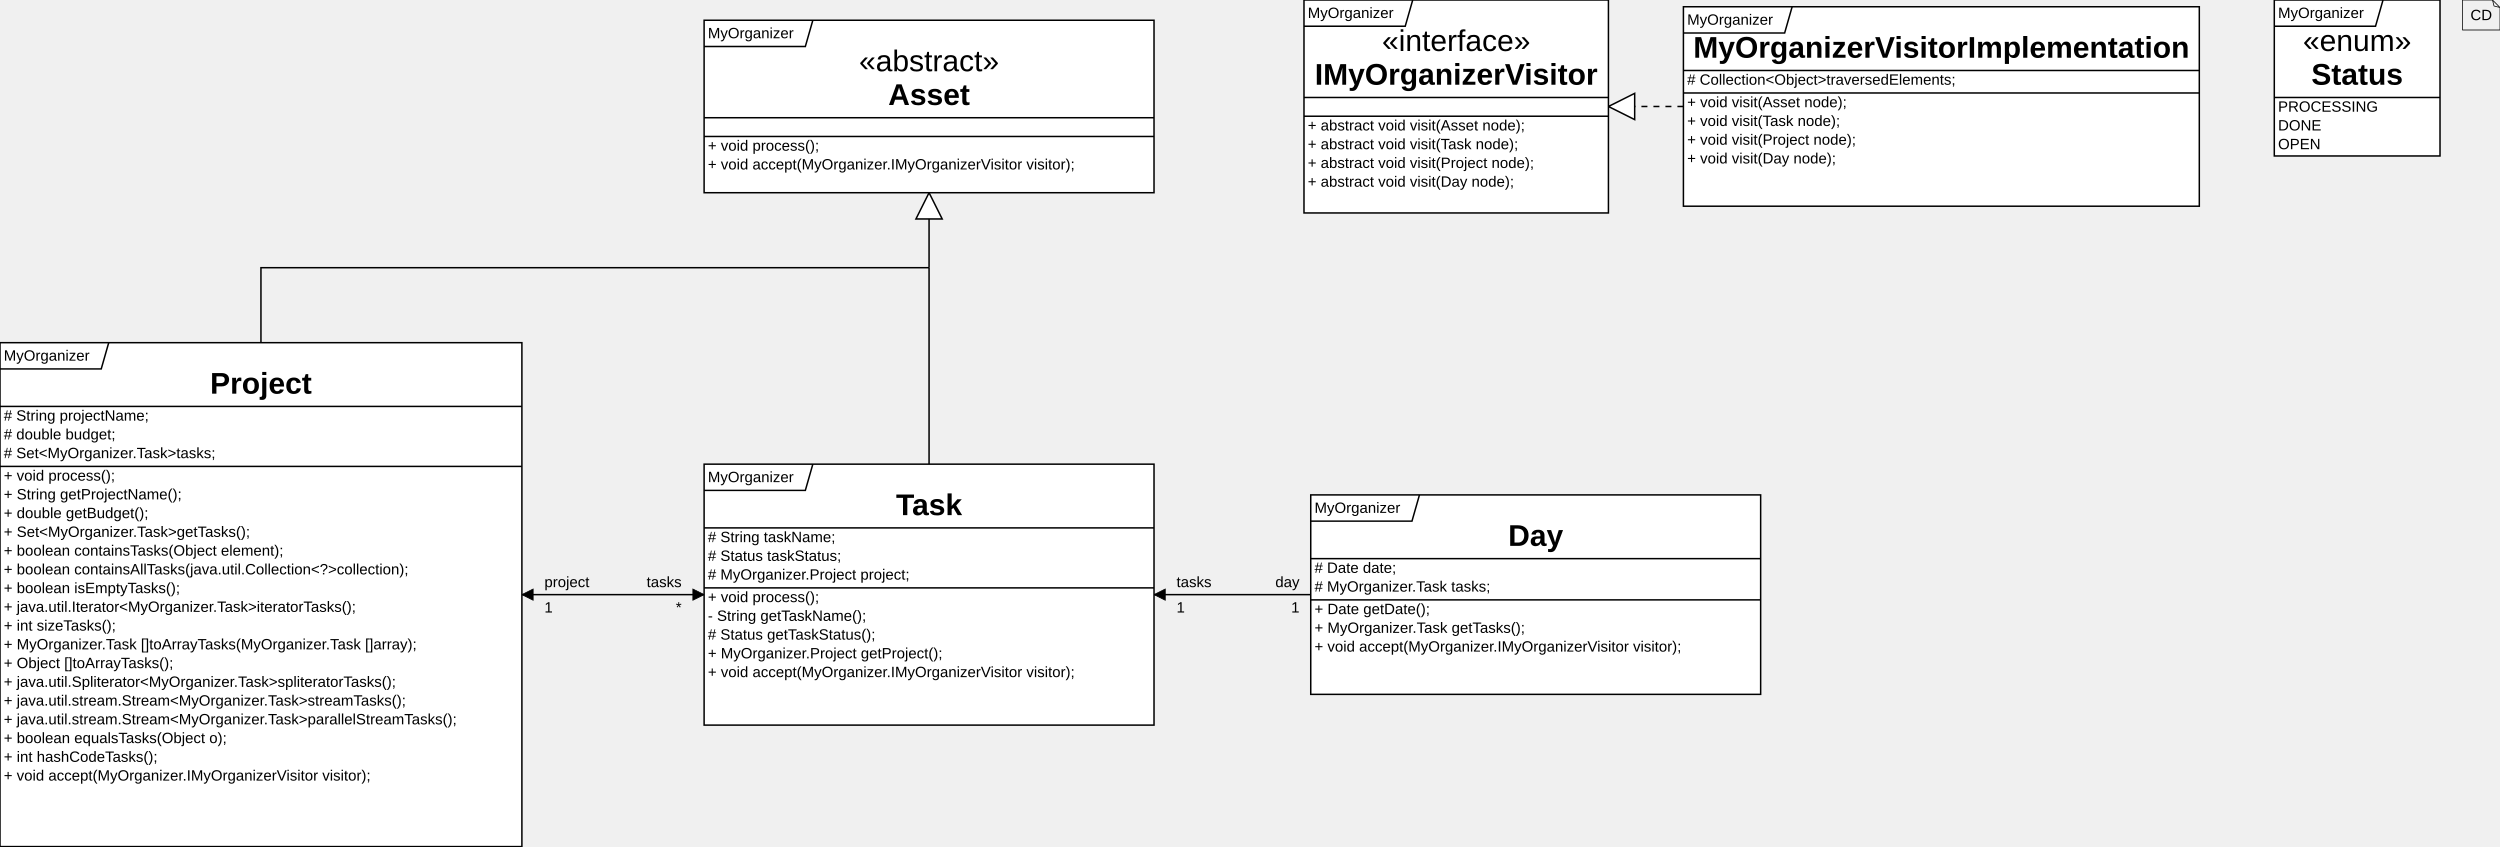
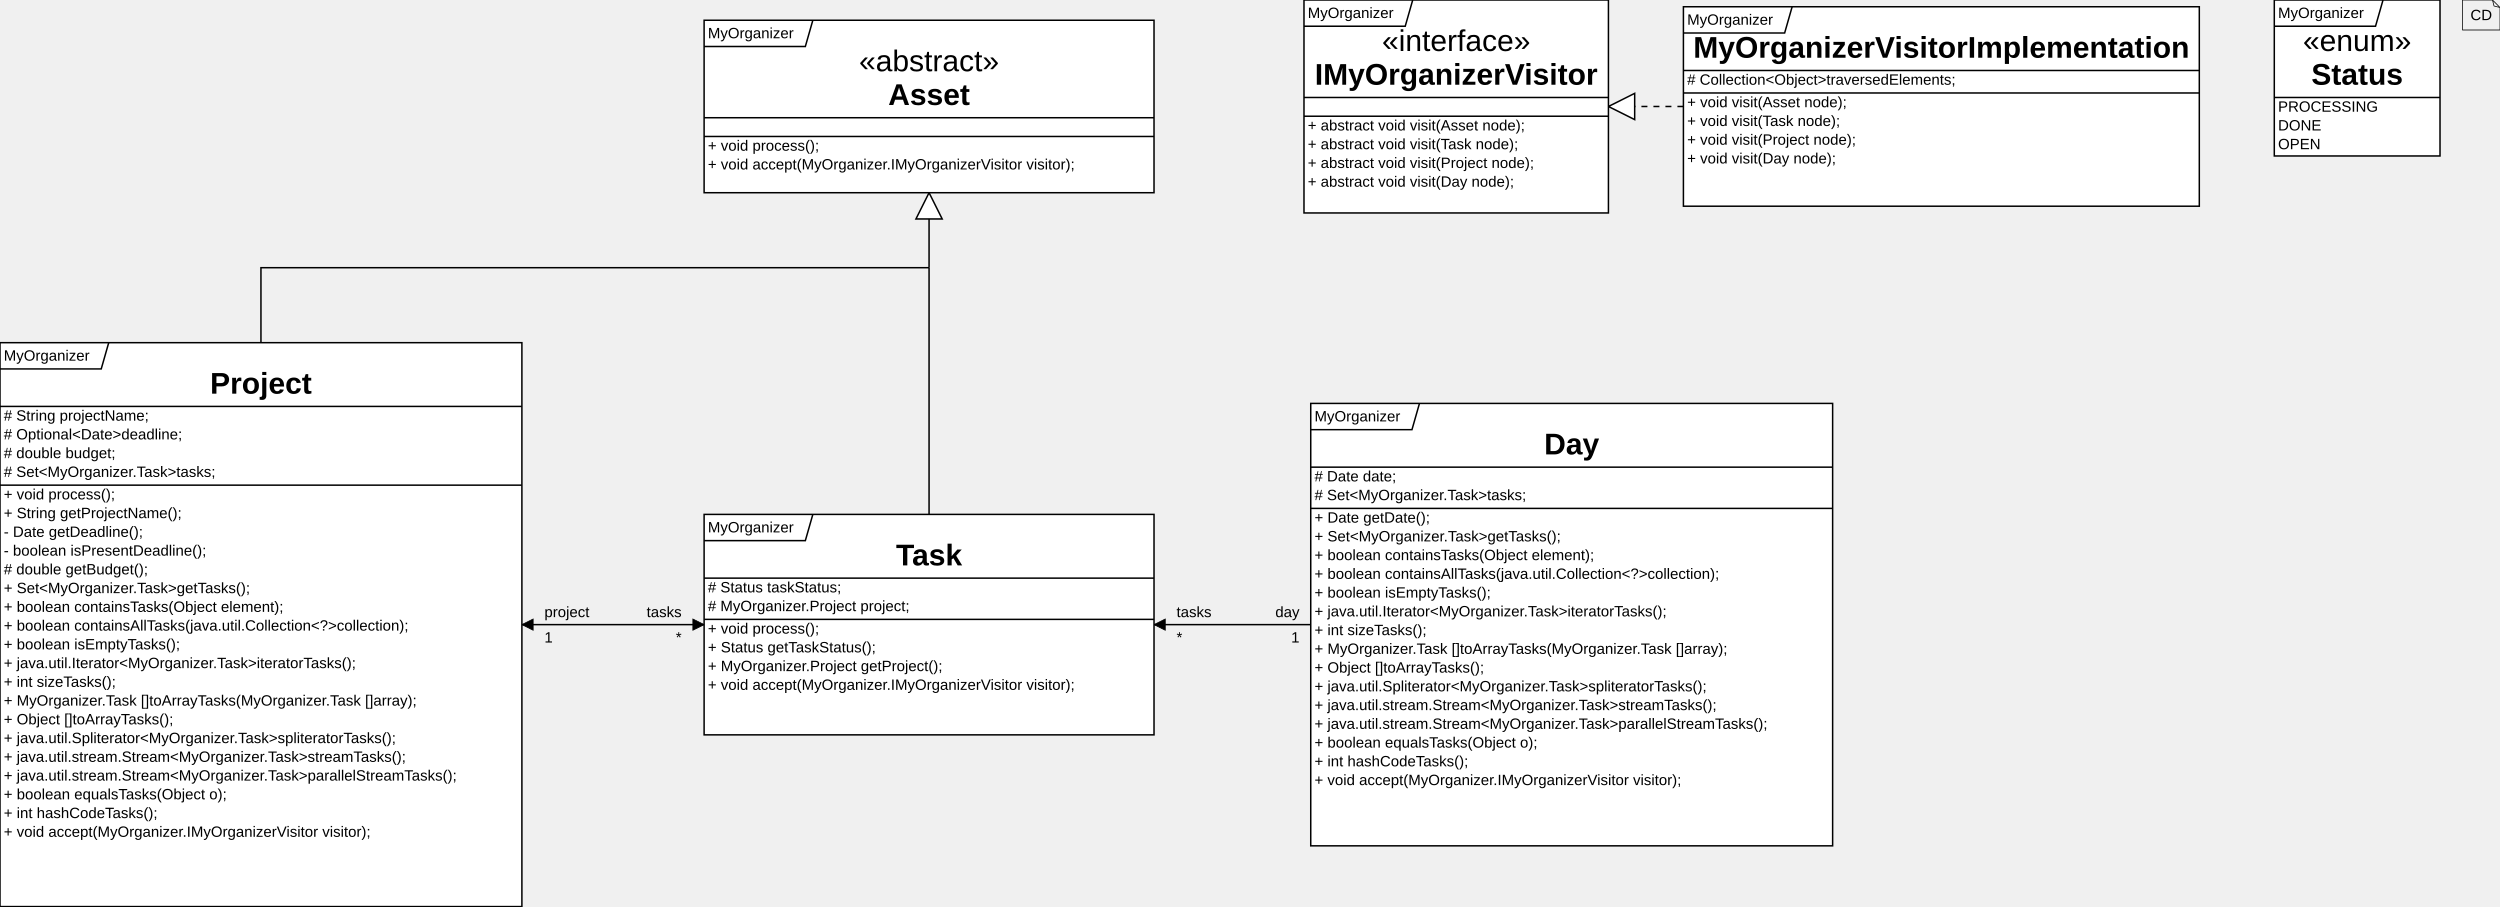
- <svg xmlns="http://www.w3.org/2000/svg" viewBox="0 0 3334.0 1129.0">
+ <svg xmlns="http://www.w3.org/2000/svg" viewBox="0 0 3334.0 1209.0">
  <g>
    <g>
      <path class="edgeUnselected" d="M 1239.00, 357.00 L 1239.00, 257.00 " />
      <text class="edgeUnselected" fill="black" font-family="Arial" font-size="20.0px" text-anchor="middle" transform="rotate(-90.0 1229.0 307.0)" x="1229.0" y="307.0" />
    </g>
    <path class="arrowInheritanceUnselected" d="M 1239.00, 257.00 L 1204.00, 239.50 L 1204.00, 274.50 Z " transform="rotate(270 1239.0 257.0)" />
    <g>
      <g>
-         <path class="edgeUnselected" d="M 1239.00, 619.00 L 1239.00, 357.00 " />
-         <text class="edgeUnselected" fill="black" font-family="Arial" font-size="20.0px" text-anchor="middle" transform="rotate(-90.0 1229.0 488.0)" x="1229.0" y="488.0" />
+         <path class="edgeUnselected" d="M 1239.00, 686.00 L 1239.00, 357.00 " />
+         <text class="edgeUnselected" fill="black" font-family="Arial" font-size="20.0px" text-anchor="middle" transform="rotate(-90.0 1229.0 521.5)" x="1229.0" y="521.5" />
      </g>
    </g>
    <g>
      <g>
        <path class="edgeUnselected" d="M 348.00, 457.00 L 348.00, 357.00 L 1239.00, 357.00 " />
        <text class="edgeUnselected" fill="black" font-family="Arial" font-size="20.0px" text-anchor="middle" transform="rotate(-90.0 338.0 407.0)" x="338.0" y="407.0" />
      </g>
    </g>
  </g>
  <g>
    <g>
      <path class="edgeUnselected" d="M 2245.00, 142.00 L 2145.00, 142.00 " stroke-dasharray="8" />
      <text class="edgeUnselected" fill="black" font-family="Arial" font-size="20.0px" text-anchor="middle" transform="rotate(0.0 2195.0 132.0)" x="2195.0" y="132.0" />
    </g>
    <path class="arrowInheritanceUnselected" d="M 2145.00, 142.00 L 2110.00, 124.50 L 2110.00, 159.50 Z " transform="rotate(180 2145.0 142.0)" />
  </g>
  <g>
    <g>
-       <path class="edgeUnselected" d="M 1748.00, 793.00 L 1539.00, 793.00 " />
-       <text class="edgeUnselected" fill="black" font-family="Arial" font-size="20.0px" text-anchor="middle" transform="rotate(0.0 1643.5 783.0)" x="1643.5" y="783.0" />
-     </g>
-     <g>
-       <g>
-         <path class="arrowUnselected" d="M 1748.00, 793.00 L 1733.00, 785.50 L 1733.00, 800.50 Z " fill-opacity="0" stroke-opacity="0" transform="rotate(0 1748.0 793.0)" />
-       </g>
-       <text class="edgeUnselected" dominant-baseline="baseline" fill="black" fill-opacity="1" font-family="Arial" font-size="20.0px" id="rotated-text-association-source" text-anchor="end" transform="rotate(0 1733.0 783.0)" x="1733.0" y="783.0">day</text>
-       <text class="edgeUnselected" dominant-baseline="hanging" fill="black" fill-opacity="1" font-family="Arial" font-size="20.0px" id="non-rotated-text-association-source" text-anchor="end" x="1733.0" y="803.0">1</text>
-     </g>
-     <g>
-       <g>
-         <path class="arrowUnselected" d="M 1748.00, 793.00 L 1725.50, 778.00 L 1703.00, 793.00 L 1725.50, 808.00 Z " fill-opacity="0" stroke-opacity="0" transform="rotate(0 1748.0 793.0)" />
+       <path class="edgeUnselected" d="M 1748.00, 833.00 L 1539.00, 833.00 " />
+       <text class="edgeUnselected" fill="black" font-family="Arial" font-size="20.0px" text-anchor="middle" transform="rotate(0.0 1643.5 823.0)" x="1643.5" y="823.0" />
+     </g>
+     <g>
+       <g>
+         <path class="arrowUnselected" d="M 1748.00, 833.00 L 1733.00, 825.50 L 1733.00, 840.50 Z " fill-opacity="0" stroke-opacity="0" transform="rotate(0 1748.0 833.0)" />
+       </g>
+       <text class="edgeUnselected" dominant-baseline="baseline" fill="black" fill-opacity="1" font-family="Arial" font-size="20.0px" id="rotated-text-association-source" text-anchor="end" transform="rotate(0 1733.0 823.0)" x="1733.0" y="823.0">day</text>
+       <text class="edgeUnselected" dominant-baseline="hanging" fill="black" fill-opacity="1" font-family="Arial" font-size="20.0px" id="non-rotated-text-association-source" text-anchor="end" x="1733.0" y="843.0">1</text>
+     </g>
+     <g>
+       <g>
+         <path class="arrowUnselected" d="M 1748.00, 833.00 L 1725.50, 818.00 L 1703.00, 833.00 L 1725.50, 848.00 Z " fill-opacity="0" stroke-opacity="0" transform="rotate(0 1748.0 833.0)" />
        <g>
-           <path class="arrowUnselected" d="M 1703.00, 793.00 L 1688.00, 785.50 L 1688.00, 800.50 Z " fill-opacity="0" stroke-opacity="0" transform="rotate(0 1703.0 793.0)" />
+           <path class="arrowUnselected" d="M 1703.00, 833.00 L 1688.00, 825.50 L 1688.00, 840.50 Z " fill-opacity="0" stroke-opacity="0" transform="rotate(0 1703.0 833.0)" />
        </g>
-         <text class="edgeUnselected" dominant-baseline="baseline" fill="black" fill-opacity="0" font-family="Arial" font-size="20.0px" id="rotated-text-composition-source" text-anchor="end" transform="rotate(0 1688.0 783.0)" x="1688.0" y="783.0">day</text>
-       </g>
-     </g>
-     <g>
-       <g>
-         <path class="arrowUnselected" d="M 1539.00, 793.00 L 1524.00, 785.50 L 1524.00, 800.50 Z " fill-opacity="1" stroke-opacity="1" transform="rotate(180 1539.0 793.0)" />
-       </g>
-       <text class="edgeUnselected" dominant-baseline="baseline" fill="black" fill-opacity="1" font-family="Arial" font-size="20.0px" id="rotated-text-association-target" text-anchor="start" transform="rotate(0 1569.0 783.0)" x="1569.0" y="783.0">tasks</text>
-       <text class="edgeUnselected" dominant-baseline="hanging" fill="black" fill-opacity="1" font-family="Arial" font-size="20.0px" id="non-rotated-text-association-target" text-anchor="start" x="1569.0" y="803.0">1</text>
-     </g>
-     <g>
-       <g>
-         <path class="arrowUnselected" d="M 1539.00, 793.00 L 1516.50, 778.00 L 1494.00, 793.00 L 1516.50, 808.00 Z " fill-opacity="0" stroke-opacity="0" transform="rotate(180 1539.0 793.0)" />
+         <text class="edgeUnselected" dominant-baseline="baseline" fill="black" fill-opacity="0" font-family="Arial" font-size="20.0px" id="rotated-text-composition-source" text-anchor="end" transform="rotate(0 1688.0 823.0)" x="1688.0" y="823.0">day</text>
+       </g>
+     </g>
+     <g>
+       <g>
+         <path class="arrowUnselected" d="M 1539.00, 833.00 L 1524.00, 825.50 L 1524.00, 840.50 Z " fill-opacity="1" stroke-opacity="1" transform="rotate(180 1539.0 833.0)" />
+       </g>
+       <text class="edgeUnselected" dominant-baseline="baseline" fill="black" fill-opacity="1" font-family="Arial" font-size="20.0px" id="rotated-text-association-target" text-anchor="start" transform="rotate(0 1569.0 823.0)" x="1569.0" y="823.0">tasks</text>
+       <text class="edgeUnselected" dominant-baseline="hanging" fill="black" fill-opacity="1" font-family="Arial" font-size="20.0px" id="non-rotated-text-association-target" text-anchor="start" x="1569.0" y="843.0">*</text>
+     </g>
+     <g>
+       <g>
+         <path class="arrowUnselected" d="M 1539.00, 833.00 L 1516.50, 818.00 L 1494.00, 833.00 L 1516.50, 848.00 Z " fill-opacity="0" stroke-opacity="0" transform="rotate(180 1539.0 833.0)" />
        <g>
-           <path class="arrowUnselected" d="M 1584.00, 793.00 L 1569.00, 785.50 L 1569.00, 800.50 Z " fill-opacity="0" stroke-opacity="0" transform="rotate(180 1584.0 793.0)" />
+           <path class="arrowUnselected" d="M 1584.00, 833.00 L 1569.00, 825.50 L 1569.00, 840.50 Z " fill-opacity="0" stroke-opacity="0" transform="rotate(180 1584.0 833.0)" />
        </g>
-         <text class="edgeUnselected" dominant-baseline="hanging" fill="black" fill-opacity="0" font-family="Arial" font-size="20.0px" id="rotated-text-composition-target" text-anchor="start" transform="rotate(0 1614.0 803.0)" x="1614.0" y="803.0">tasks</text>
-       </g>
-     </g>
-   </g>
-   <g>
-     <g>
-       <path class="edgeUnselected" d="M 939.00, 793.00 L 696.00, 793.00 " />
-       <text class="edgeUnselected" fill="black" font-family="Arial" font-size="20.0px" text-anchor="middle" transform="rotate(0.0 817.5 783.0)" x="817.5" y="783.0" />
-     </g>
-     <g>
-       <g>
-         <path class="arrowUnselected" d="M 939.00, 793.00 L 924.00, 785.50 L 924.00, 800.50 Z " fill-opacity="1" stroke-opacity="1" transform="rotate(0 939.0 793.0)" />
-       </g>
-       <text class="edgeUnselected" dominant-baseline="baseline" fill="black" fill-opacity="1" font-family="Arial" font-size="20.0px" id="rotated-text-association-source" text-anchor="end" transform="rotate(0 909.0 783.0)" x="909.0" y="783.0">tasks</text>
-       <text class="edgeUnselected" dominant-baseline="hanging" fill="black" fill-opacity="1" font-family="Arial" font-size="20.0px" id="non-rotated-text-association-source" text-anchor="end" x="909.0" y="803.0">*</text>
-     </g>
-     <g>
-       <g>
-         <path class="arrowUnselected" d="M 939.00, 793.00 L 916.50, 778.00 L 894.00, 793.00 L 916.50, 808.00 Z " fill-opacity="0" stroke-opacity="0" transform="rotate(0 939.0 793.0)" />
+         <text class="edgeUnselected" dominant-baseline="hanging" fill="black" fill-opacity="0" font-family="Arial" font-size="20.0px" id="rotated-text-composition-target" text-anchor="start" transform="rotate(0 1614.0 843.0)" x="1614.0" y="843.0">tasks</text>
+       </g>
+     </g>
+   </g>
+   <g>
+     <g>
+       <path class="edgeUnselected" d="M 939.00, 833.00 L 696.00, 833.00 " />
+       <text class="edgeUnselected" fill="black" font-family="Arial" font-size="20.0px" text-anchor="middle" transform="rotate(0.0 817.5 823.0)" x="817.5" y="823.0" />
+     </g>
+     <g>
+       <g>
+         <path class="arrowUnselected" d="M 939.00, 833.00 L 924.00, 825.50 L 924.00, 840.50 Z " fill-opacity="1" stroke-opacity="1" transform="rotate(0 939.0 833.0)" />
+       </g>
+       <text class="edgeUnselected" dominant-baseline="baseline" fill="black" fill-opacity="1" font-family="Arial" font-size="20.0px" id="rotated-text-association-source" text-anchor="end" transform="rotate(0 909.0 823.0)" x="909.0" y="823.0">tasks</text>
+       <text class="edgeUnselected" dominant-baseline="hanging" fill="black" fill-opacity="1" font-family="Arial" font-size="20.0px" id="non-rotated-text-association-source" text-anchor="end" x="909.0" y="843.0">*</text>
+     </g>
+     <g>
+       <g>
+         <path class="arrowUnselected" d="M 939.00, 833.00 L 916.50, 818.00 L 894.00, 833.00 L 916.50, 848.00 Z " fill-opacity="0" stroke-opacity="0" transform="rotate(0 939.0 833.0)" />
        <g>
-           <path class="arrowUnselected" d="M 894.00, 793.00 L 879.00, 785.50 L 879.00, 800.50 Z " fill-opacity="0" stroke-opacity="0" transform="rotate(0 894.0 793.0)" />
+           <path class="arrowUnselected" d="M 894.00, 833.00 L 879.00, 825.50 L 879.00, 840.50 Z " fill-opacity="0" stroke-opacity="0" transform="rotate(0 894.0 833.0)" />
        </g>
-         <text class="edgeUnselected" dominant-baseline="baseline" fill="black" fill-opacity="0" font-family="Arial" font-size="20.0px" id="rotated-text-composition-source" text-anchor="end" transform="rotate(0 864.0 783.0)" x="864.0" y="783.0">tasks</text>
-       </g>
-     </g>
-     <g>
-       <g>
-         <path class="arrowUnselected" d="M 696.00, 793.00 L 681.00, 785.50 L 681.00, 800.50 Z " fill-opacity="1" stroke-opacity="1" transform="rotate(180 696.0 793.0)" />
-       </g>
-       <text class="edgeUnselected" dominant-baseline="baseline" fill="black" fill-opacity="1" font-family="Arial" font-size="20.0px" id="rotated-text-association-target" text-anchor="start" transform="rotate(0 726.0 783.0)" x="726.0" y="783.0">project</text>
-       <text class="edgeUnselected" dominant-baseline="hanging" fill="black" fill-opacity="1" font-family="Arial" font-size="20.0px" id="non-rotated-text-association-target" text-anchor="start" x="726.0" y="803.0">1</text>
-     </g>
-     <g>
-       <g>
-         <path class="arrowUnselected" d="M 696.00, 793.00 L 673.50, 778.00 L 651.00, 793.00 L 673.50, 808.00 Z " fill-opacity="0" stroke-opacity="0" transform="rotate(180 696.0 793.0)" />
+         <text class="edgeUnselected" dominant-baseline="baseline" fill="black" fill-opacity="0" font-family="Arial" font-size="20.0px" id="rotated-text-composition-source" text-anchor="end" transform="rotate(0 864.0 823.0)" x="864.0" y="823.0">tasks</text>
+       </g>
+     </g>
+     <g>
+       <g>
+         <path class="arrowUnselected" d="M 696.00, 833.00 L 681.00, 825.50 L 681.00, 840.50 Z " fill-opacity="1" stroke-opacity="1" transform="rotate(180 696.0 833.0)" />
+       </g>
+       <text class="edgeUnselected" dominant-baseline="baseline" fill="black" fill-opacity="1" font-family="Arial" font-size="20.0px" id="rotated-text-association-target" text-anchor="start" transform="rotate(0 726.0 823.0)" x="726.0" y="823.0">project</text>
+       <text class="edgeUnselected" dominant-baseline="hanging" fill="black" fill-opacity="1" font-family="Arial" font-size="20.0px" id="non-rotated-text-association-target" text-anchor="start" x="726.0" y="843.0">1</text>
+     </g>
+     <g>
+       <g>
+         <path class="arrowUnselected" d="M 696.00, 833.00 L 673.50, 818.00 L 651.00, 833.00 L 673.50, 848.00 Z " fill-opacity="0" stroke-opacity="0" transform="rotate(180 696.0 833.0)" />
        <g>
-           <path class="arrowUnselected" d="M 741.00, 793.00 L 726.00, 785.50 L 726.00, 800.50 Z " fill-opacity="0" stroke-opacity="0" transform="rotate(180 741.0 793.0)" />
+           <path class="arrowUnselected" d="M 741.00, 833.00 L 726.00, 825.50 L 726.00, 840.50 Z " fill-opacity="0" stroke-opacity="0" transform="rotate(180 741.0 833.0)" />
        </g>
-         <text class="edgeUnselected" dominant-baseline="hanging" fill="black" fill-opacity="0" font-family="Arial" font-size="20.0px" id="rotated-text-composition-target" text-anchor="start" transform="rotate(0 771.0 803.0)" x="771.0" y="803.0">project</text>
+         <text class="edgeUnselected" dominant-baseline="hanging" fill="black" fill-opacity="0" font-family="Arial" font-size="20.0px" id="rotated-text-composition-target" text-anchor="start" transform="rotate(0 771.0 843.0)" x="771.0" y="843.0">project</text>
      </g>
    </g>
  </g>
  <g>
    <rect class="class-rect" fill="white" height="208.0" stroke="black" width="221.0" x="3033.0" y="0.0" />
    <text class="clickable-class-component" dy="0.7em" fill="black" font-family="Arial" font-size="20.0px" opacity="1.0" x="3038.0" y="10.0">MyOrganizer</text>
    <path class="inter-class-separator" d="M 3033.00, 35.00 L 3168.00, 35.00 L 3178.00, 0.00 " fill="none" opacity="1.0" stroke="black" />
    <text dy="0.7em" fill="black" font-family="Arial" font-size="40.0px" text-anchor="middle" x="3143.5" y="40.0">«enum»</text>
    <text dy="0.7em" fill="black" font-family="Arial" font-size="40.0px" font-weight="bold" text-anchor="middle" x="3143.5" y="85.0">Status</text>
    <line class="inner-class-separator" opacity="1.0" stroke="black" x1="3033.0" x2="3254.0" y1="130.0" y2="130.0" />
    <g>
      <text dy="0.7em" fill="black" font-family="Arial" font-size="20.0px" x="3038.0" y="135.0">PROCESSING</text>
      <text dy="0.7em" fill="black" font-family="Arial" font-size="20.0px" x="3038.0" y="160.0">DONE</text>
      <text dy="0.7em" fill="black" font-family="Arial" font-size="20.0px" x="3038.0" y="185.0">OPEN</text>
    </g>
    <line class="inner-class-separator" opacity="0.0" stroke="black" x1="3033.0" x2="3254.0" y1="210.0" y2="210.0" />
    <g />
    <line class="inner-class-separator" opacity="0.0" stroke="black" x1="3033.0" x2="3254.0" y1="210.0" y2="210.0" />
    <g />
  </g>
  <g>
    <rect class="class-rect" fill="white" height="230.0" stroke="black" width="600.0" x="939.0" y="27.0" />
    <text dy="0.7em" fill="black" font-family="Arial" font-size="20.0px" opacity="1.0" x="944.0" y="37.0">MyOrganizer</text>
    <path class="inter-class-separator" d="M 939.00, 62.00 L 1074.00, 62.00 L 1084.00, 27.00 " fill="none" opacity="1.0" stroke="black" />
    <text dy="0.7em" fill="black" font-family="Arial" font-size="40.0px" opacity="1.0" text-anchor="middle" x="1239.0" y="67.0">«abstract»</text>
    <text dy="0.7em" fill="black" font-family="Arial" font-size="40.0px" font-weight="bold" text-anchor="middle" x="1239.0" y="112.0">Asset</text>
    <line class="inner-class-separator" opacity="1.0" stroke="black" x1="939.0" x2="1539.0" y1="157.0" y2="157.0" />
    <g />
    <line class="inner-class-separator" opacity="1.0" stroke="black" x1="939.0" x2="1539.0" y1="182.0" y2="182.0" />
    <g>
      <text dy="0.7em" fill="black" font-family="Arial" font-size="20.0px" text-decoration="" x="944.0" y="187.0">+  void process();
</text>
      <text dy="0.7em" fill="black" font-family="Arial" font-size="20.0px" text-decoration="" x="944.0" y="212.0">+  void accept(MyOrganizer.IMyOrganizerVisitor visitor);
</text>
    </g>
  </g>
  <g>
-     <rect class="class-rect" fill="white" height="348.0" stroke="black" width="600.0" x="939.0" y="619.0" />
-     <text dy="0.7em" fill="black" font-family="Arial" font-size="20.0px" opacity="1.0" x="944.0" y="629.0">MyOrganizer</text>
-     <path class="inter-class-separator" d="M 939.00, 654.00 L 1074.00, 654.00 L 1084.00, 619.00 " fill="none" opacity="1.0" stroke="black" />
-     <text dy="0.7em" fill="black" font-family="Arial" font-size="40.0px" opacity="0.0" text-anchor="middle" x="1239.0" y="659.0" />
-     <text dy="0.7em" fill="black" font-family="Arial" font-size="40.0px" font-weight="bold" text-anchor="middle" x="1239.0" y="659.0">Task</text>
-     <line class="inner-class-separator" opacity="1.0" stroke="black" x1="939.0" x2="1539.0" y1="704.0" y2="704.0" />
-     <g>
-       <text dy="0.7em" fill="black" font-family="Arial" font-size="20.0px" text-decoration="" x="944.0" y="709.0">#  String taskName;
- </text>
-       <text dy="0.7em" fill="black" font-family="Arial" font-size="20.0px" text-decoration="" x="944.0" y="734.0">#  Status taskStatus;
- </text>
-       <text dy="0.7em" fill="black" font-family="Arial" font-size="20.0px" text-decoration="" x="944.0" y="759.0">#  MyOrganizer.Project project;
- </text>
-     </g>
-     <line class="inner-class-separator" opacity="1.0" stroke="black" x1="939.0" x2="1539.0" y1="784.0" y2="784.0" />
-     <g>
-       <text dy="0.7em" fill="black" font-family="Arial" font-size="20.0px" text-decoration="" x="944.0" y="789.0">+  void process();
- </text>
-       <text dy="0.7em" fill="black" font-family="Arial" font-size="20.0px" text-decoration="" x="944.0" y="814.0">-  String getTaskName();
- </text>
-       <text dy="0.7em" fill="black" font-family="Arial" font-size="20.0px" text-decoration="" x="944.0" y="839.0">#  Status getTaskStatus();
- </text>
-       <text dy="0.7em" fill="black" font-family="Arial" font-size="20.0px" text-decoration="" x="944.0" y="864.0">+  MyOrganizer.Project getProject();
- </text>
-       <text dy="0.7em" fill="black" font-family="Arial" font-size="20.0px" text-decoration="" x="944.0" y="889.0">+  void accept(MyOrganizer.IMyOrganizerVisitor visitor);
- </text>
-     </g>
-   </g>
-   <g>
-     <rect class="class-rect" fill="white" height="672.0" stroke="black" width="696.0" x="0.0" y="457.0" />
+     <rect class="class-rect" fill="white" height="294.0" stroke="black" width="600.0" x="939.0" y="686.0" />
+     <text dy="0.7em" fill="black" font-family="Arial" font-size="20.0px" opacity="1.0" x="944.0" y="696.0">MyOrganizer</text>
+     <path class="inter-class-separator" d="M 939.00, 721.00 L 1074.00, 721.00 L 1084.00, 686.00 " fill="none" opacity="1.0" stroke="black" />
+     <text dy="0.7em" fill="black" font-family="Arial" font-size="40.0px" opacity="0.0" text-anchor="middle" x="1239.0" y="726.0" />
+     <text dy="0.7em" fill="black" font-family="Arial" font-size="40.0px" font-weight="bold" text-anchor="middle" x="1239.0" y="726.0">Task</text>
+     <line class="inner-class-separator" opacity="1.0" stroke="black" x1="939.0" x2="1539.0" y1="771.0" y2="771.0" />
+     <g>
+       <text dy="0.7em" fill="black" font-family="Arial" font-size="20.0px" text-decoration="" x="944.0" y="776.0">#  Status taskStatus;
+ </text>
+       <text dy="0.7em" fill="black" font-family="Arial" font-size="20.0px" text-decoration="" x="944.0" y="801.0">#  MyOrganizer.Project project;
+ </text>
+     </g>
+     <line class="inner-class-separator" opacity="1.0" stroke="black" x1="939.0" x2="1539.0" y1="826.0" y2="826.0" />
+     <g>
+       <text dy="0.7em" fill="black" font-family="Arial" font-size="20.0px" text-decoration="" x="944.0" y="831.0">+  void process();
+ </text>
+       <text dy="0.7em" fill="black" font-family="Arial" font-size="20.0px" text-decoration="" x="944.0" y="856.0">+  Status getTaskStatus();
+ </text>
+       <text dy="0.7em" fill="black" font-family="Arial" font-size="20.0px" text-decoration="" x="944.0" y="881.0">+  MyOrganizer.Project getProject();
+ </text>
+       <text dy="0.7em" fill="black" font-family="Arial" font-size="20.0px" text-decoration="" x="944.0" y="906.0">+  void accept(MyOrganizer.IMyOrganizerVisitor visitor);
+ </text>
+     </g>
+   </g>
+   <g>
+     <rect class="class-rect" fill="white" height="752.0" stroke="black" width="696.0" x="0.0" y="457.0" />
    <text dy="0.7em" fill="black" font-family="Arial" font-size="20.0px" opacity="1.0" x="5.0" y="467.0">MyOrganizer</text>
    <path class="inter-class-separator" d="M 0.00, 492.00 L 135.00, 492.00 L 145.00, 457.00 " fill="none" opacity="1.0" stroke="black" />
    <text dy="0.7em" fill="black" font-family="Arial" font-size="40.0px" opacity="0.0" text-anchor="middle" x="348.0" y="497.0" />
    <text dy="0.7em" fill="black" font-family="Arial" font-size="40.0px" font-weight="bold" text-anchor="middle" x="348.0" y="497.0">Project</text>
    <line class="inner-class-separator" opacity="1.0" stroke="black" x1="0.0" x2="696.0" y1="542.0" y2="542.0" />
    <g>
      <text dy="0.7em" fill="black" font-family="Arial" font-size="20.0px" text-decoration="" x="5.0" y="547.0">#  String projectName;
</text>
-       <text dy="0.7em" fill="black" font-family="Arial" font-size="20.0px" text-decoration="" x="5.0" y="572.0">#  double budget;
- </text>
-       <text dy="0.7em" fill="black" font-family="Arial" font-size="20.0px" text-decoration="" x="5.0" y="597.0">#  Set&lt;MyOrganizer.Task&gt;tasks;
- </text>
-     </g>
-     <line class="inner-class-separator" opacity="1.0" stroke="black" x1="0.0" x2="696.0" y1="622.0" y2="622.0" />
-     <g>
-       <text dy="0.7em" fill="black" font-family="Arial" font-size="20.0px" text-decoration="" x="5.0" y="627.0">+  void process();
- </text>
-       <text dy="0.7em" fill="black" font-family="Arial" font-size="20.0px" text-decoration="" x="5.0" y="652.0">+  String getProjectName();
- </text>
-       <text dy="0.7em" fill="black" font-family="Arial" font-size="20.0px" text-decoration="" x="5.0" y="677.0">+  double getBudget();
- </text>
-       <text dy="0.7em" fill="black" font-family="Arial" font-size="20.0px" text-decoration="" x="5.0" y="702.0">+  Set&lt;MyOrganizer.Task&gt;getTasks();
- </text>
-       <text dy="0.7em" fill="black" font-family="Arial" font-size="20.0px" text-decoration="" x="5.0" y="727.0">+  boolean containsTasks(Object element);
- </text>
-       <text dy="0.7em" fill="black" font-family="Arial" font-size="20.0px" text-decoration="" x="5.0" y="752.0">+  boolean containsAllTasks(java.util.Collection&lt;?&gt;collection);
- </text>
-       <text dy="0.7em" fill="black" font-family="Arial" font-size="20.0px" text-decoration="" x="5.0" y="777.0">+  boolean isEmptyTasks();
- </text>
-       <text dy="0.7em" fill="black" font-family="Arial" font-size="20.0px" text-decoration="" x="5.0" y="802.0">+  java.util.Iterator&lt;MyOrganizer.Task&gt;iteratorTasks();
- </text>
-       <text dy="0.7em" fill="black" font-family="Arial" font-size="20.0px" text-decoration="" x="5.0" y="827.0">+  int sizeTasks();
- </text>
-       <text dy="0.7em" fill="black" font-family="Arial" font-size="20.0px" text-decoration="" x="5.0" y="852.0">+  MyOrganizer.Task []toArrayTasks(MyOrganizer.Task []array);
- </text>
-       <text dy="0.7em" fill="black" font-family="Arial" font-size="20.0px" text-decoration="" x="5.0" y="877.0">+  Object []toArrayTasks();
- </text>
-       <text dy="0.7em" fill="black" font-family="Arial" font-size="20.0px" text-decoration="" x="5.0" y="902.0">+  java.util.Spliterator&lt;MyOrganizer.Task&gt;spliteratorTasks();
- </text>
-       <text dy="0.7em" fill="black" font-family="Arial" font-size="20.0px" text-decoration="" x="5.0" y="927.0">+  java.util.stream.Stream&lt;MyOrganizer.Task&gt;streamTasks();
- </text>
-       <text dy="0.7em" fill="black" font-family="Arial" font-size="20.0px" text-decoration="" x="5.0" y="952.0">+  java.util.stream.Stream&lt;MyOrganizer.Task&gt;parallelStreamTasks();
- </text>
-       <text dy="0.7em" fill="black" font-family="Arial" font-size="20.0px" text-decoration="" x="5.0" y="977.0">+  boolean equalsTasks(Object o);
- </text>
-       <text dy="0.7em" fill="black" font-family="Arial" font-size="20.0px" text-decoration="" x="5.0" y="1002.0">+  int hashCodeTasks();
- </text>
-       <text dy="0.7em" fill="black" font-family="Arial" font-size="20.0px" text-decoration="" x="5.0" y="1027.0">+  void accept(MyOrganizer.IMyOrganizerVisitor visitor);
- </text>
-     </g>
-   </g>
-   <g>
-     <rect class="class-rect" fill="white" height="266.0" stroke="black" width="600.0" x="1748.0" y="660.0" />
-     <text dy="0.7em" fill="black" font-family="Arial" font-size="20.0px" opacity="1.0" x="1753.0" y="670.0">MyOrganizer</text>
-     <path class="inter-class-separator" d="M 1748.00, 695.00 L 1883.00, 695.00 L 1893.00, 660.00 " fill="none" opacity="1.0" stroke="black" />
-     <text dy="0.7em" fill="black" font-family="Arial" font-size="40.0px" opacity="0.0" text-anchor="middle" x="2048.0" y="700.0" />
-     <text dy="0.7em" fill="black" font-family="Arial" font-size="40.0px" font-weight="bold" text-anchor="middle" x="2048.0" y="700.0">Day</text>
-     <line class="inner-class-separator" opacity="1.0" stroke="black" x1="1748.0" x2="2348.0" y1="745.0" y2="745.0" />
-     <g>
-       <text dy="0.7em" fill="black" font-family="Arial" font-size="20.0px" text-decoration="" x="1753.0" y="750.0">#  Date date;
- </text>
-       <text dy="0.7em" fill="black" font-family="Arial" font-size="20.0px" text-decoration="" x="1753.0" y="775.0">#  MyOrganizer.Task tasks;
- </text>
-     </g>
-     <line class="inner-class-separator" opacity="1.0" stroke="black" x1="1748.0" x2="2348.0" y1="800.0" y2="800.0" />
-     <g>
-       <text dy="0.7em" fill="black" font-family="Arial" font-size="20.0px" text-decoration="" x="1753.0" y="805.0">+  Date getDate();
- </text>
-       <text dy="0.7em" fill="black" font-family="Arial" font-size="20.0px" text-decoration="" x="1753.0" y="830.0">+  MyOrganizer.Task getTasks();
- </text>
-       <text dy="0.7em" fill="black" font-family="Arial" font-size="20.0px" text-decoration="" x="1753.0" y="855.0">+  void accept(MyOrganizer.IMyOrganizerVisitor visitor);
+       <text dy="0.7em" fill="black" font-family="Arial" font-size="20.0px" text-decoration="" x="5.0" y="572.0">#  Optional&lt;Date&gt;deadline;
+ </text>
+       <text dy="0.7em" fill="black" font-family="Arial" font-size="20.0px" text-decoration="" x="5.0" y="597.0">#  double budget;
+ </text>
+       <text dy="0.7em" fill="black" font-family="Arial" font-size="20.0px" text-decoration="" x="5.0" y="622.0">#  Set&lt;MyOrganizer.Task&gt;tasks;
+ </text>
+     </g>
+     <line class="inner-class-separator" opacity="1.0" stroke="black" x1="0.0" x2="696.0" y1="647.0" y2="647.0" />
+     <g>
+       <text dy="0.7em" fill="black" font-family="Arial" font-size="20.0px" text-decoration="" x="5.0" y="652.0">+  void process();
+ </text>
+       <text dy="0.7em" fill="black" font-family="Arial" font-size="20.0px" text-decoration="" x="5.0" y="677.0">+  String getProjectName();
+ </text>
+       <text dy="0.7em" fill="black" font-family="Arial" font-size="20.0px" text-decoration="" x="5.0" y="702.0">-  Date getDeadline();
+ </text>
+       <text dy="0.7em" fill="black" font-family="Arial" font-size="20.0px" text-decoration="" x="5.0" y="727.0">-  boolean isPresentDeadline();
+ </text>
+       <text dy="0.7em" fill="black" font-family="Arial" font-size="20.0px" text-decoration="" x="5.0" y="752.0">#  double getBudget();
+ </text>
+       <text dy="0.7em" fill="black" font-family="Arial" font-size="20.0px" text-decoration="" x="5.0" y="777.0">+  Set&lt;MyOrganizer.Task&gt;getTasks();
+ </text>
+       <text dy="0.7em" fill="black" font-family="Arial" font-size="20.0px" text-decoration="" x="5.0" y="802.0">+  boolean containsTasks(Object element);
+ </text>
+       <text dy="0.7em" fill="black" font-family="Arial" font-size="20.0px" text-decoration="" x="5.0" y="827.0">+  boolean containsAllTasks(java.util.Collection&lt;?&gt;collection);
+ </text>
+       <text dy="0.7em" fill="black" font-family="Arial" font-size="20.0px" text-decoration="" x="5.0" y="852.0">+  boolean isEmptyTasks();
+ </text>
+       <text dy="0.7em" fill="black" font-family="Arial" font-size="20.0px" text-decoration="" x="5.0" y="877.0">+  java.util.Iterator&lt;MyOrganizer.Task&gt;iteratorTasks();
+ </text>
+       <text dy="0.7em" fill="black" font-family="Arial" font-size="20.0px" text-decoration="" x="5.0" y="902.0">+  int sizeTasks();
+ </text>
+       <text dy="0.7em" fill="black" font-family="Arial" font-size="20.0px" text-decoration="" x="5.0" y="927.0">+  MyOrganizer.Task []toArrayTasks(MyOrganizer.Task []array);
+ </text>
+       <text dy="0.7em" fill="black" font-family="Arial" font-size="20.0px" text-decoration="" x="5.0" y="952.0">+  Object []toArrayTasks();
+ </text>
+       <text dy="0.7em" fill="black" font-family="Arial" font-size="20.0px" text-decoration="" x="5.0" y="977.0">+  java.util.Spliterator&lt;MyOrganizer.Task&gt;spliteratorTasks();
+ </text>
+       <text dy="0.7em" fill="black" font-family="Arial" font-size="20.0px" text-decoration="" x="5.0" y="1002.0">+  java.util.stream.Stream&lt;MyOrganizer.Task&gt;streamTasks();
+ </text>
+       <text dy="0.7em" fill="black" font-family="Arial" font-size="20.0px" text-decoration="" x="5.0" y="1027.0">+  java.util.stream.Stream&lt;MyOrganizer.Task&gt;parallelStreamTasks();
+ </text>
+       <text dy="0.7em" fill="black" font-family="Arial" font-size="20.0px" text-decoration="" x="5.0" y="1052.0">+  boolean equalsTasks(Object o);
+ </text>
+       <text dy="0.7em" fill="black" font-family="Arial" font-size="20.0px" text-decoration="" x="5.0" y="1077.0">+  int hashCodeTasks();
+ </text>
+       <text dy="0.7em" fill="black" font-family="Arial" font-size="20.0px" text-decoration="" x="5.0" y="1102.0">+  void accept(MyOrganizer.IMyOrganizerVisitor visitor);
+ </text>
+     </g>
+   </g>
+   <g>
+     <rect class="class-rect" fill="white" height="590.0" stroke="black" width="696.0" x="1748.0" y="538.0" />
+     <text dy="0.7em" fill="black" font-family="Arial" font-size="20.0px" opacity="1.0" x="1753.0" y="548.0">MyOrganizer</text>
+     <path class="inter-class-separator" d="M 1748.00, 573.00 L 1883.00, 573.00 L 1893.00, 538.00 " fill="none" opacity="1.0" stroke="black" />
+     <text dy="0.7em" fill="black" font-family="Arial" font-size="40.0px" opacity="0.0" text-anchor="middle" x="2096.0" y="578.0" />
+     <text dy="0.7em" fill="black" font-family="Arial" font-size="40.0px" font-weight="bold" text-anchor="middle" x="2096.0" y="578.0">Day</text>
+     <line class="inner-class-separator" opacity="1.0" stroke="black" x1="1748.0" x2="2444.0" y1="623.0" y2="623.0" />
+     <g>
+       <text dy="0.7em" fill="black" font-family="Arial" font-size="20.0px" text-decoration="" x="1753.0" y="628.0">#  Date date;
+ </text>
+       <text dy="0.7em" fill="black" font-family="Arial" font-size="20.0px" text-decoration="" x="1753.0" y="653.0">#  Set&lt;MyOrganizer.Task&gt;tasks;
+ </text>
+     </g>
+     <line class="inner-class-separator" opacity="1.0" stroke="black" x1="1748.0" x2="2444.0" y1="678.0" y2="678.0" />
+     <g>
+       <text dy="0.7em" fill="black" font-family="Arial" font-size="20.0px" text-decoration="" x="1753.0" y="683.0">+  Date getDate();
+ </text>
+       <text dy="0.7em" fill="black" font-family="Arial" font-size="20.0px" text-decoration="" x="1753.0" y="708.0">+  Set&lt;MyOrganizer.Task&gt;getTasks();
+ </text>
+       <text dy="0.7em" fill="black" font-family="Arial" font-size="20.0px" text-decoration="" x="1753.0" y="733.0">+  boolean containsTasks(Object element);
+ </text>
+       <text dy="0.7em" fill="black" font-family="Arial" font-size="20.0px" text-decoration="" x="1753.0" y="758.0">+  boolean containsAllTasks(java.util.Collection&lt;?&gt;collection);
+ </text>
+       <text dy="0.7em" fill="black" font-family="Arial" font-size="20.0px" text-decoration="" x="1753.0" y="783.0">+  boolean isEmptyTasks();
+ </text>
+       <text dy="0.7em" fill="black" font-family="Arial" font-size="20.0px" text-decoration="" x="1753.0" y="808.0">+  java.util.Iterator&lt;MyOrganizer.Task&gt;iteratorTasks();
+ </text>
+       <text dy="0.7em" fill="black" font-family="Arial" font-size="20.0px" text-decoration="" x="1753.0" y="833.0">+  int sizeTasks();
+ </text>
+       <text dy="0.7em" fill="black" font-family="Arial" font-size="20.0px" text-decoration="" x="1753.0" y="858.0">+  MyOrganizer.Task []toArrayTasks(MyOrganizer.Task []array);
+ </text>
+       <text dy="0.7em" fill="black" font-family="Arial" font-size="20.0px" text-decoration="" x="1753.0" y="883.0">+  Object []toArrayTasks();
+ </text>
+       <text dy="0.7em" fill="black" font-family="Arial" font-size="20.0px" text-decoration="" x="1753.0" y="908.0">+  java.util.Spliterator&lt;MyOrganizer.Task&gt;spliteratorTasks();
+ </text>
+       <text dy="0.7em" fill="black" font-family="Arial" font-size="20.0px" text-decoration="" x="1753.0" y="933.0">+  java.util.stream.Stream&lt;MyOrganizer.Task&gt;streamTasks();
+ </text>
+       <text dy="0.7em" fill="black" font-family="Arial" font-size="20.0px" text-decoration="" x="1753.0" y="958.0">+  java.util.stream.Stream&lt;MyOrganizer.Task&gt;parallelStreamTasks();
+ </text>
+       <text dy="0.7em" fill="black" font-family="Arial" font-size="20.0px" text-decoration="" x="1753.0" y="983.0">+  boolean equalsTasks(Object o);
+ </text>
+       <text dy="0.7em" fill="black" font-family="Arial" font-size="20.0px" text-decoration="" x="1753.0" y="1008.0">+  int hashCodeTasks();
+ </text>
+       <text dy="0.7em" fill="black" font-family="Arial" font-size="20.0px" text-decoration="" x="1753.0" y="1033.0">+  void accept(MyOrganizer.IMyOrganizerVisitor visitor);
</text>
    </g>
  </g>
  <g>
    <rect class="class-rect" fill="white" height="284.0" stroke="black" width="406.0" x="1739.0" y="0.0" />
    <text dy="0.7em" fill="black" font-family="Arial" font-size="20.0px" opacity="1.0" x="1744.0" y="10.0">MyOrganizer</text>
    <path class="inter-class-separator" d="M 1739.00, 35.00 L 1874.00, 35.00 L 1884.00, 0.00 " fill="none" opacity="1.0" stroke="black" />
    <text dy="0.7em" fill="black" font-family="Arial" font-size="40.0px" opacity="1.0" text-anchor="middle" x="1942.0" y="40.0">«interface»</text>
    <text dy="0.7em" fill="black" font-family="Arial" font-size="40.0px" font-weight="bold" text-anchor="middle" x="1942.0" y="85.0">IMyOrganizerVisitor</text>
    <line class="inner-class-separator" opacity="1.0" stroke="black" x1="1739.0" x2="2145.0" y1="130.0" y2="130.0" />
    <g />
    <line class="inner-class-separator" opacity="1.0" stroke="black" x1="1739.0" x2="2145.0" y1="155.0" y2="155.0" />
    <g>
      <text dy="0.7em" fill="black" font-family="Arial" font-size="20.0px" text-decoration="" x="1744.0" y="160.0">+  abstract void visit(Asset node);
</text>
      <text dy="0.7em" fill="black" font-family="Arial" font-size="20.0px" text-decoration="" x="1744.0" y="185.0">+  abstract void visit(Task node);
</text>
      <text dy="0.7em" fill="black" font-family="Arial" font-size="20.0px" text-decoration="" x="1744.0" y="210.0">+  abstract void visit(Project node);
</text>
      <text dy="0.7em" fill="black" font-family="Arial" font-size="20.0px" text-decoration="" x="1744.0" y="235.0">+  abstract void visit(Day node);
</text>
    </g>
  </g>
  <g>
    <rect class="class-rect" fill="white" height="266.0" stroke="black" width="688.0" x="2245.0" y="9.0" />
    <text dy="0.7em" fill="black" font-family="Arial" font-size="20.0px" opacity="1.0" x="2250.0" y="19.0">MyOrganizer</text>
    <path class="inter-class-separator" d="M 2245.00, 44.00 L 2380.00, 44.00 L 2390.00, 9.00 " fill="none" opacity="1.0" stroke="black" />
    <text dy="0.7em" fill="black" font-family="Arial" font-size="40.0px" opacity="0.0" text-anchor="middle" x="2589.0" y="49.0" />
    <text dy="0.7em" fill="black" font-family="Arial" font-size="40.0px" font-weight="bold" text-anchor="middle" x="2589.0" y="49.0">MyOrganizerVisitorImplementation</text>
    <line class="inner-class-separator" opacity="1.0" stroke="black" x1="2245.0" x2="2933.0" y1="94.0" y2="94.0" />
    <g>
      <text dy="0.7em" fill="black" font-family="Arial" font-size="20.0px" text-decoration="" x="2250.0" y="99.0">#  Collection&lt;Object&gt;traversedElements;
</text>
    </g>
    <line class="inner-class-separator" opacity="1.0" stroke="black" x1="2245.0" x2="2933.0" y1="124.0" y2="124.0" />
    <g>
      <text dy="0.7em" fill="black" font-family="Arial" font-size="20.0px" text-decoration="" x="2250.0" y="129.0">+  void visit(Asset node);
</text>
      <text dy="0.7em" fill="black" font-family="Arial" font-size="20.0px" text-decoration="" x="2250.0" y="154.0">+  void visit(Task node);
</text>
      <text dy="0.7em" fill="black" font-family="Arial" font-size="20.0px" text-decoration="" x="2250.0" y="179.0">+  void visit(Project node);
</text>
      <text dy="0.7em" fill="black" font-family="Arial" font-size="20.0px" text-decoration="" x="2250.0" y="204.0">+  void visit(Day node);
</text>
    </g>
  </g>
  <g>
    <path d="M 3334.00, 10.00 L 3334.00, 40.00 L 3284.00, 40.00 L 3284.00, 0.00 L 3324.00, 0.00 L 3334.00, 10.00 L 3326.00, 8.00 L 3324.00, 0.00 " fill="none" stroke="black" stroke-linejoin="round" />
    <text class="cd-tag-text" dominant-baseline="hanging" fill="black" font-family="Arial" font-size="20px" text-anchor="middle" x="3309.0" y="13.0">CD</text>
  </g>
  <style>/* Edge lines / Rect lines */

path.edgeUnselected {
    stroke: black;
    stroke-width: 2px;
    fill: none;
}

path.arrowUnselected {
    stroke: black;
    stroke-width: 1px;
    fill: black;
}

path.arrowInheritanceUnselected {
    stroke: black;
    stroke-width: 2px;
    fill: white;
}

rect.class-rect, path.cd-tag {
    stroke-width: 2px;
}

path.inter-class-separator, line.inner-class-separator {
    stroke-width: 2px;
}</style>
</svg>
